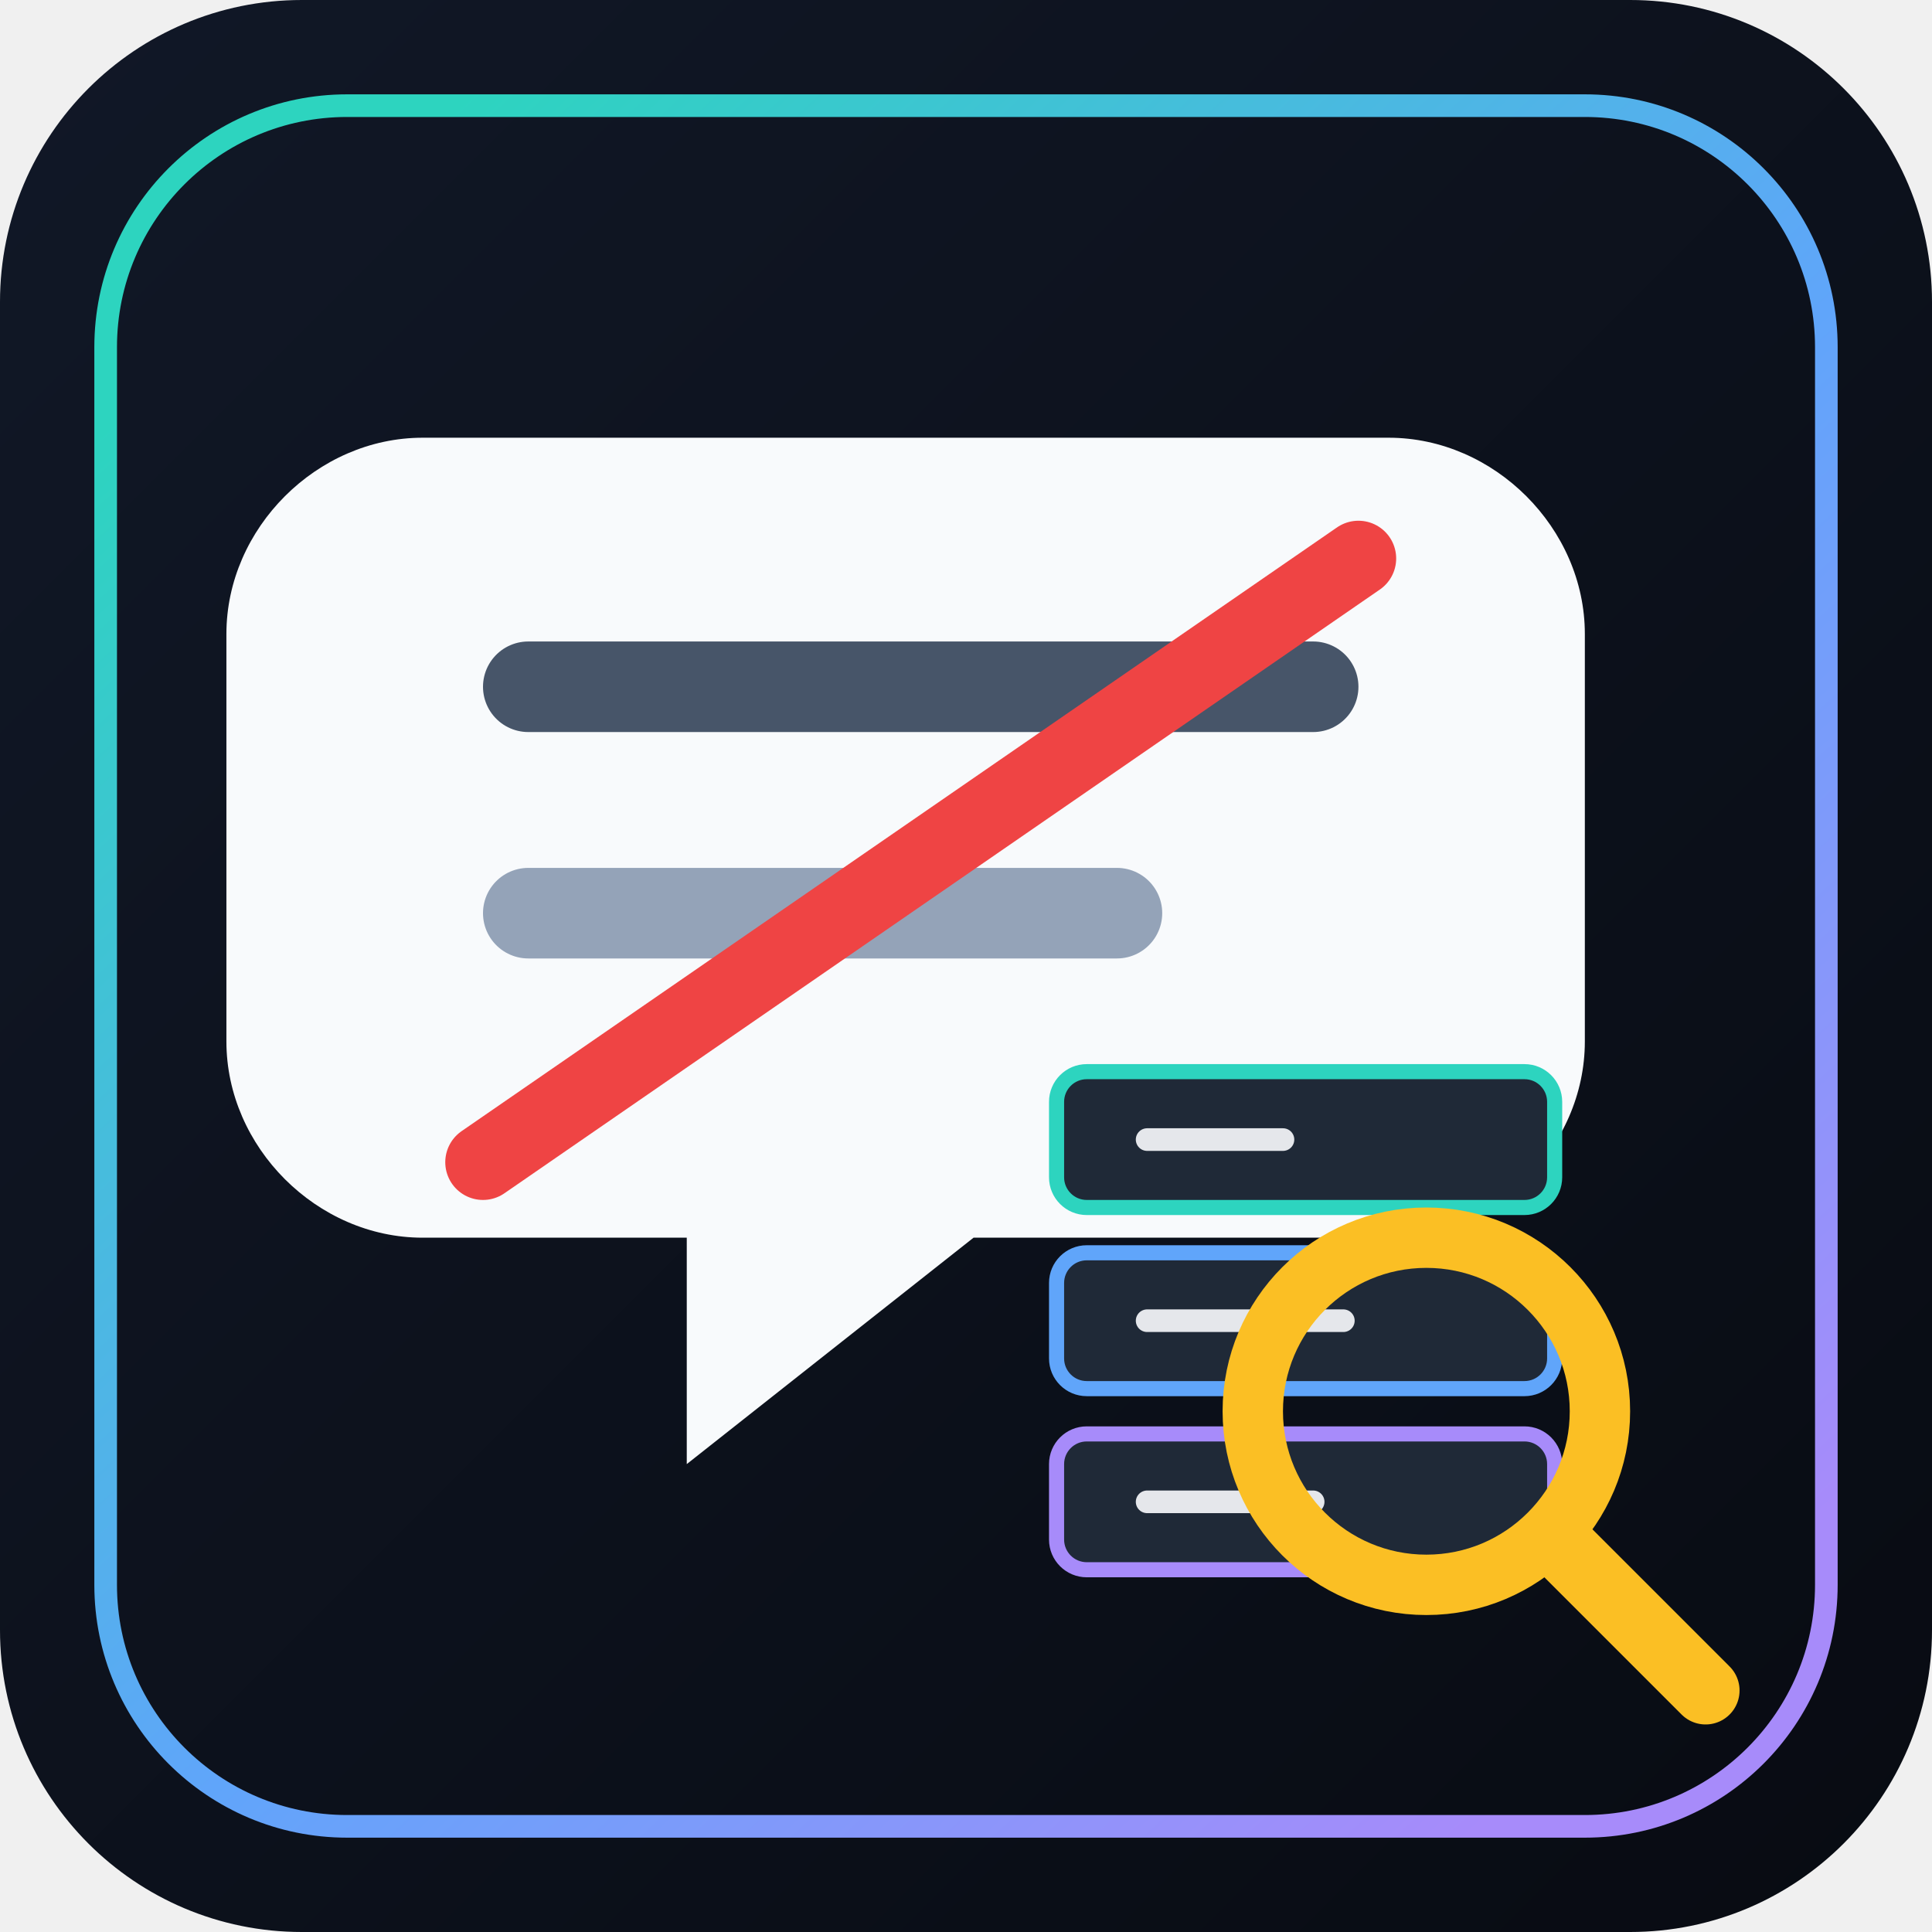
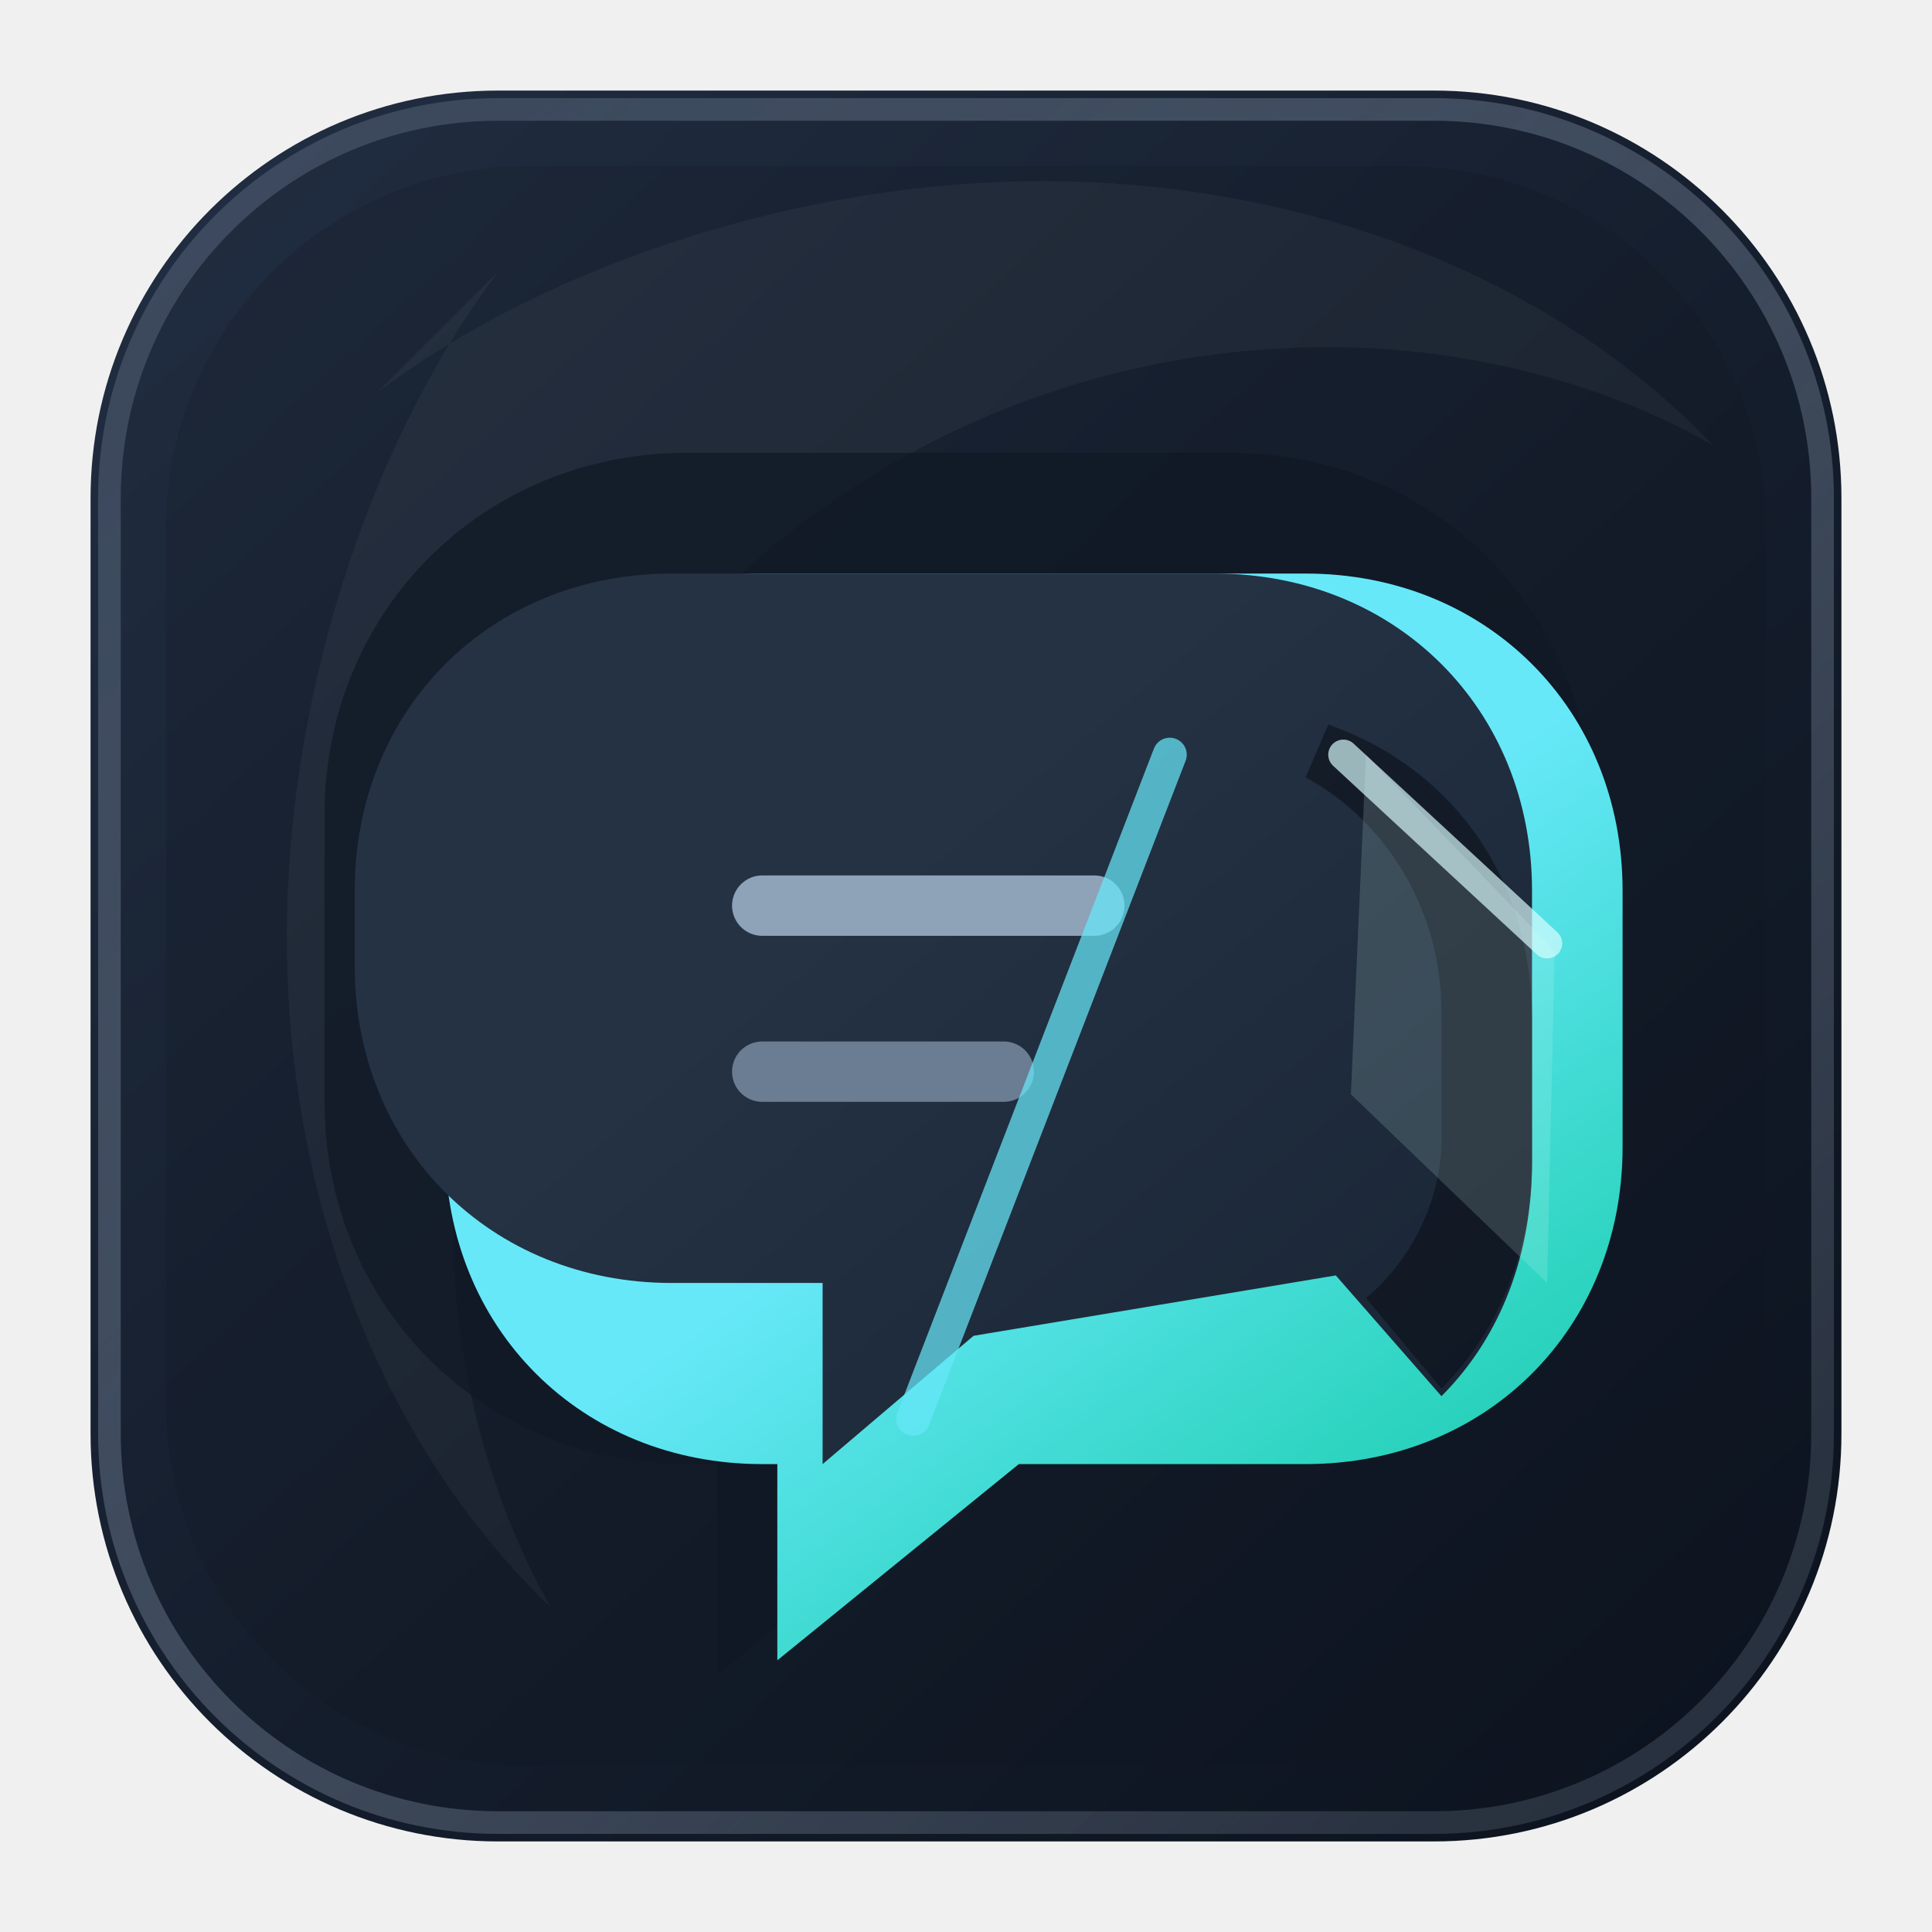
- <svg xmlns="http://www.w3.org/2000/svg" viewBox="0 0 256 256" width="256" height="256" role="img" aria-label="imessage-unsent icon">
+ <svg xmlns="http://www.w3.org/2000/svg" viewBox="0 0 256 256" width="256" height="256" role="img" aria-labelledby="title desc">
  <defs>
-     <linearGradient id="bg" x1="0" y1="0" x2="1" y2="1">
-       <stop offset="0" stop-color="#111827" />
-       <stop offset="1" stop-color="#080b12" />
+     <linearGradient id="bg" x1="32" y1="24" x2="224" y2="232" gradientUnits="userSpaceOnUse">
+       <stop offset="0" stop-color="#202c3f" />
+       <stop offset="0.52" stop-color="#151e2d" />
+       <stop offset="1" stop-color="#0d1420" />
    </linearGradient>
-     <linearGradient id="accent" x1="40" y1="32" x2="216" y2="224" gradientUnits="userSpaceOnUse">
-       <stop offset="0" stop-color="#2dd4bf" />
-       <stop offset="0.55" stop-color="#60a5fa" />
-       <stop offset="1" stop-color="#a78bfa" />
+     <linearGradient id="edge" x1="44" y1="34" x2="212" y2="222" gradientUnits="userSpaceOnUse">
+       <stop offset="0" stop-color="#475569" stop-opacity="0.72" />
+       <stop offset="1" stop-color="#94a3b8" stop-opacity="0.2" />
+     </linearGradient>
+     <linearGradient id="cover" x1="78" y1="76" x2="171" y2="187" gradientUnits="userSpaceOnUse">
+       <stop offset="0" stop-color="#243244" />
+       <stop offset="1" stop-color="#162130" />
+     </linearGradient>
+     <linearGradient id="reveal" x1="126" y1="84" x2="193" y2="178" gradientUnits="userSpaceOnUse">
+       <stop offset="0" stop-color="#67e8f9" />
+       <stop offset="0.56" stop-color="#2dd4bf" />
+       <stop offset="1" stop-color="#14b8a6" />
    </linearGradient>
  </defs>
-   <rect width="256" height="256" rx="40" fill="url(#bg)" />
-   <rect x="14" y="14" width="228" height="228" rx="32" fill="none" stroke="url(#accent)" stroke-width="3" />
-   <g>
-     <path d="M56 58h128c14 0 26 12 26 26v54c0 14-12 26-26 26h-55l-38 30v-30H56c-14 0-26-12-26-26V84c0-14 12-26 26-26Z" fill="#f8fafc" />
-     <path d="M70 91h104" stroke="#475569" stroke-width="12" stroke-linecap="round" />
-     <path d="M70 121h78" stroke="#94a3b8" stroke-width="12" stroke-linecap="round" />
-     <path d="M64 154 180 74" stroke="#ef4444" stroke-width="10" stroke-linecap="round" />
+   <rect x="12" y="12" width="232" height="232" rx="54" fill="url(#bg)" />
+   <rect x="14.5" y="14.5" width="227" height="227" rx="51.5" fill="none" stroke="url(#edge)" stroke-width="3" />
+   <rect x="22" y="22" width="212" height="212" rx="48" fill="#0d1420" opacity="0.2" />
+   <path d="M50 52c24-18 58-28 88-28 34 0 67 12 89 35-14-8-32-13-51-13-64 0-116 52-116 116 0 19 5 37 13 51-23-22-35-55-35-89 0-30 10-64 28-88Z" fill="#ffffff" opacity="0.04" />
+   <g transform="translate(35 42)">
+     <path d="M56 18h72c27 0 48 21 48 48v38c0 27-21 48-48 48H94l-34 28v-28H56c-27 0-48-21-48-48V66c0-27 21-48 48-48Z" fill="#0f1724" opacity="0.72" />
+     <path d="M66 34h72c24 0 42 18 42 42v34c0 24-18 42-42 42h-38l-32 26v-26H66c-24 0-42-18-42-42V76c0-24 18-42 42-42Z" fill="url(#reveal)" />
+     <path d="M96 79h48" stroke="#dafeff" stroke-width="8" stroke-linecap="round" opacity="0.96" />
+     <path d="M96 101h58" stroke="#dafeff" stroke-width="8" stroke-linecap="round" opacity="0.88" />
+     <path d="M96 123h40" stroke="#dafeff" stroke-width="8" stroke-linecap="round" opacity="0.78" />
+     <path d="M54 34h72c24 0 42 18 42 42v36c0 12-4 23-12 31l-14-16-48 8-20 17v-24H54c-24 0-42-18-42-42V76c0-24 18-42 42-42Z" fill="url(#cover)" />
+     <path d="M141 54c17 6 27 21 27 39v19c0 11-4 22-12 30l-10-12c6-5 10-13 10-21V92c0-13-7-25-18-31l3-7Z" fill="#0b101a" opacity="0.62" />
+     <path d="M146 58 171 84 170 128 144 103Z" fill="#d7fffb" opacity="0.16" />
+     <path d="M143 58 170 83" stroke="#dafeff" stroke-width="4" stroke-linecap="round" opacity="0.68" />
+     <path d="M66 78h44" stroke="#8ea2b8" stroke-width="8" stroke-linecap="round" />
+     <path d="M66 100h32" stroke="#73859b" stroke-width="8" stroke-linecap="round" opacity="0.9" />
+     <path d="M120 58 86 146" stroke="#67e8f9" stroke-width="4.5" stroke-linecap="round" opacity="0.72" />
  </g>
-   <g transform="translate(140 142)">
-     <rect x="0" y="0" width="66" height="18" rx="4" fill="#1f2937" stroke="#2dd4bf" stroke-width="2" />
-     <rect x="0" y="24" width="66" height="18" rx="4" fill="#1f2937" stroke="#60a5fa" stroke-width="2" />
-     <rect x="0" y="48" width="66" height="18" rx="4" fill="#1f2937" stroke="#a78bfa" stroke-width="2" />
-     <path d="M12 9h18M12 33h26M12 57h22" stroke="#e5e7eb" stroke-width="3" stroke-linecap="round" />
-   </g>
-   <circle cx="189" cy="187" r="23" fill="none" stroke="#fbbf24" stroke-width="8" />
-   <path d="m206 204 20 20" stroke="#fbbf24" stroke-width="9" stroke-linecap="round" />
</svg>
